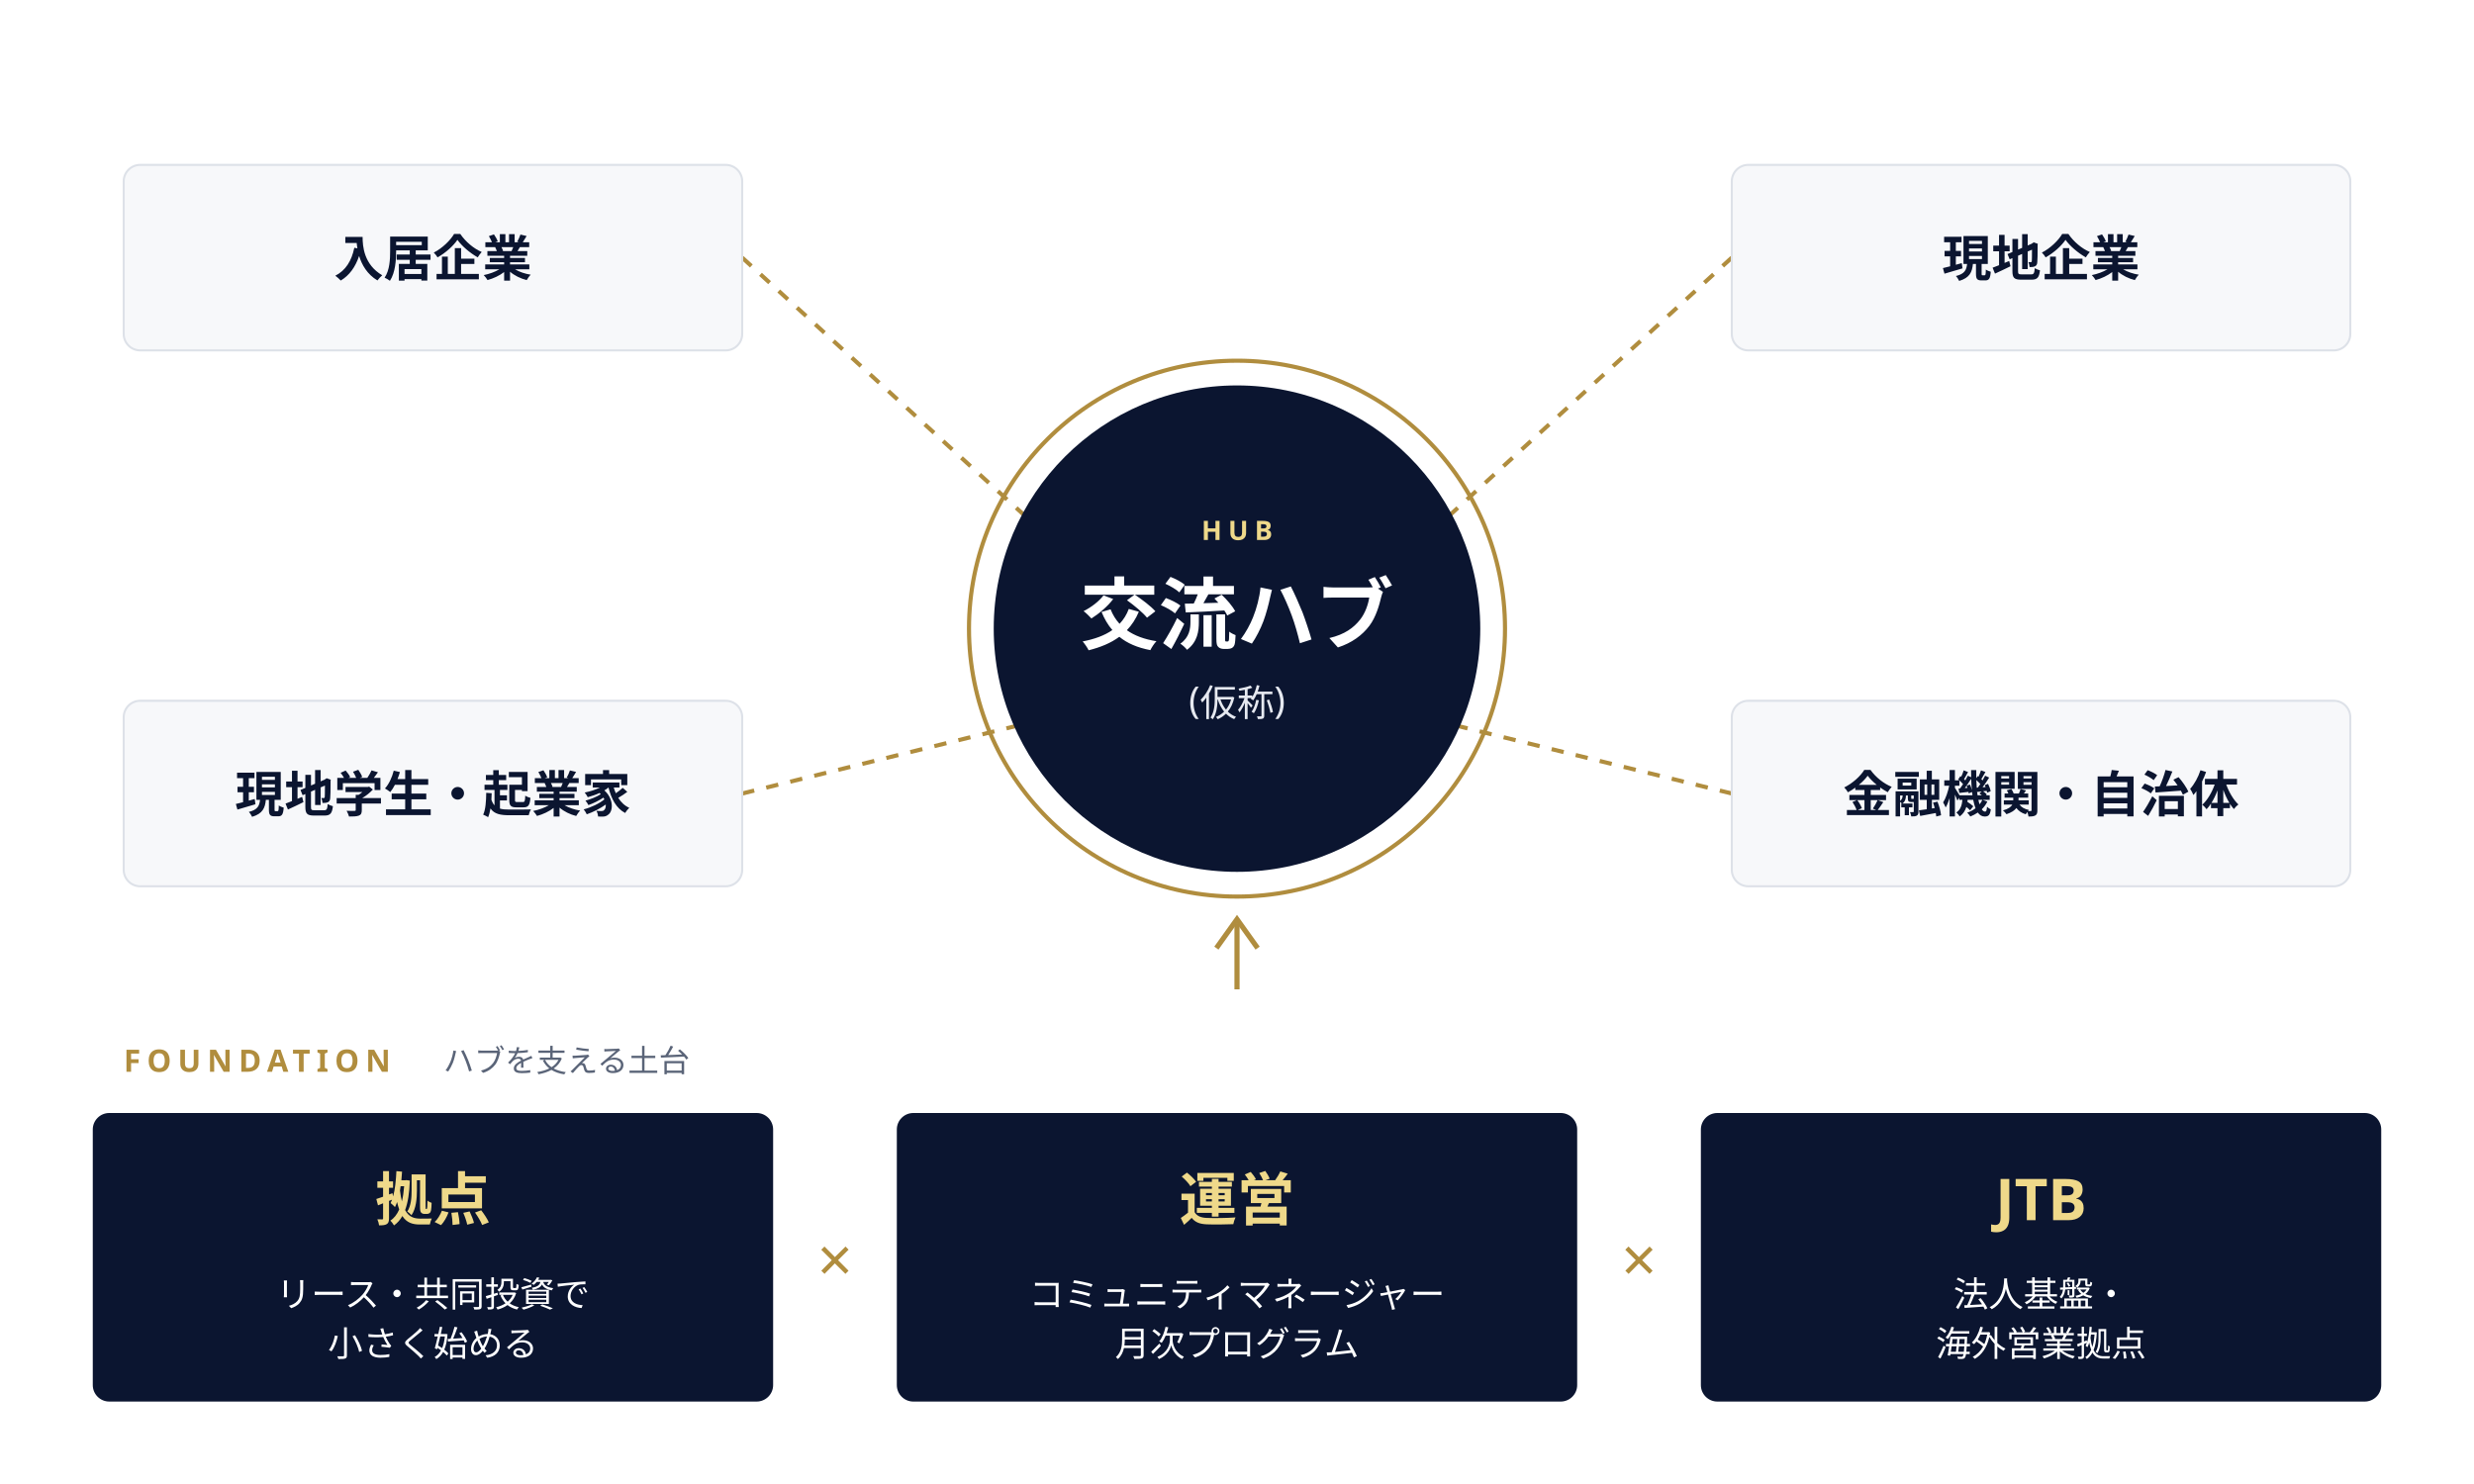
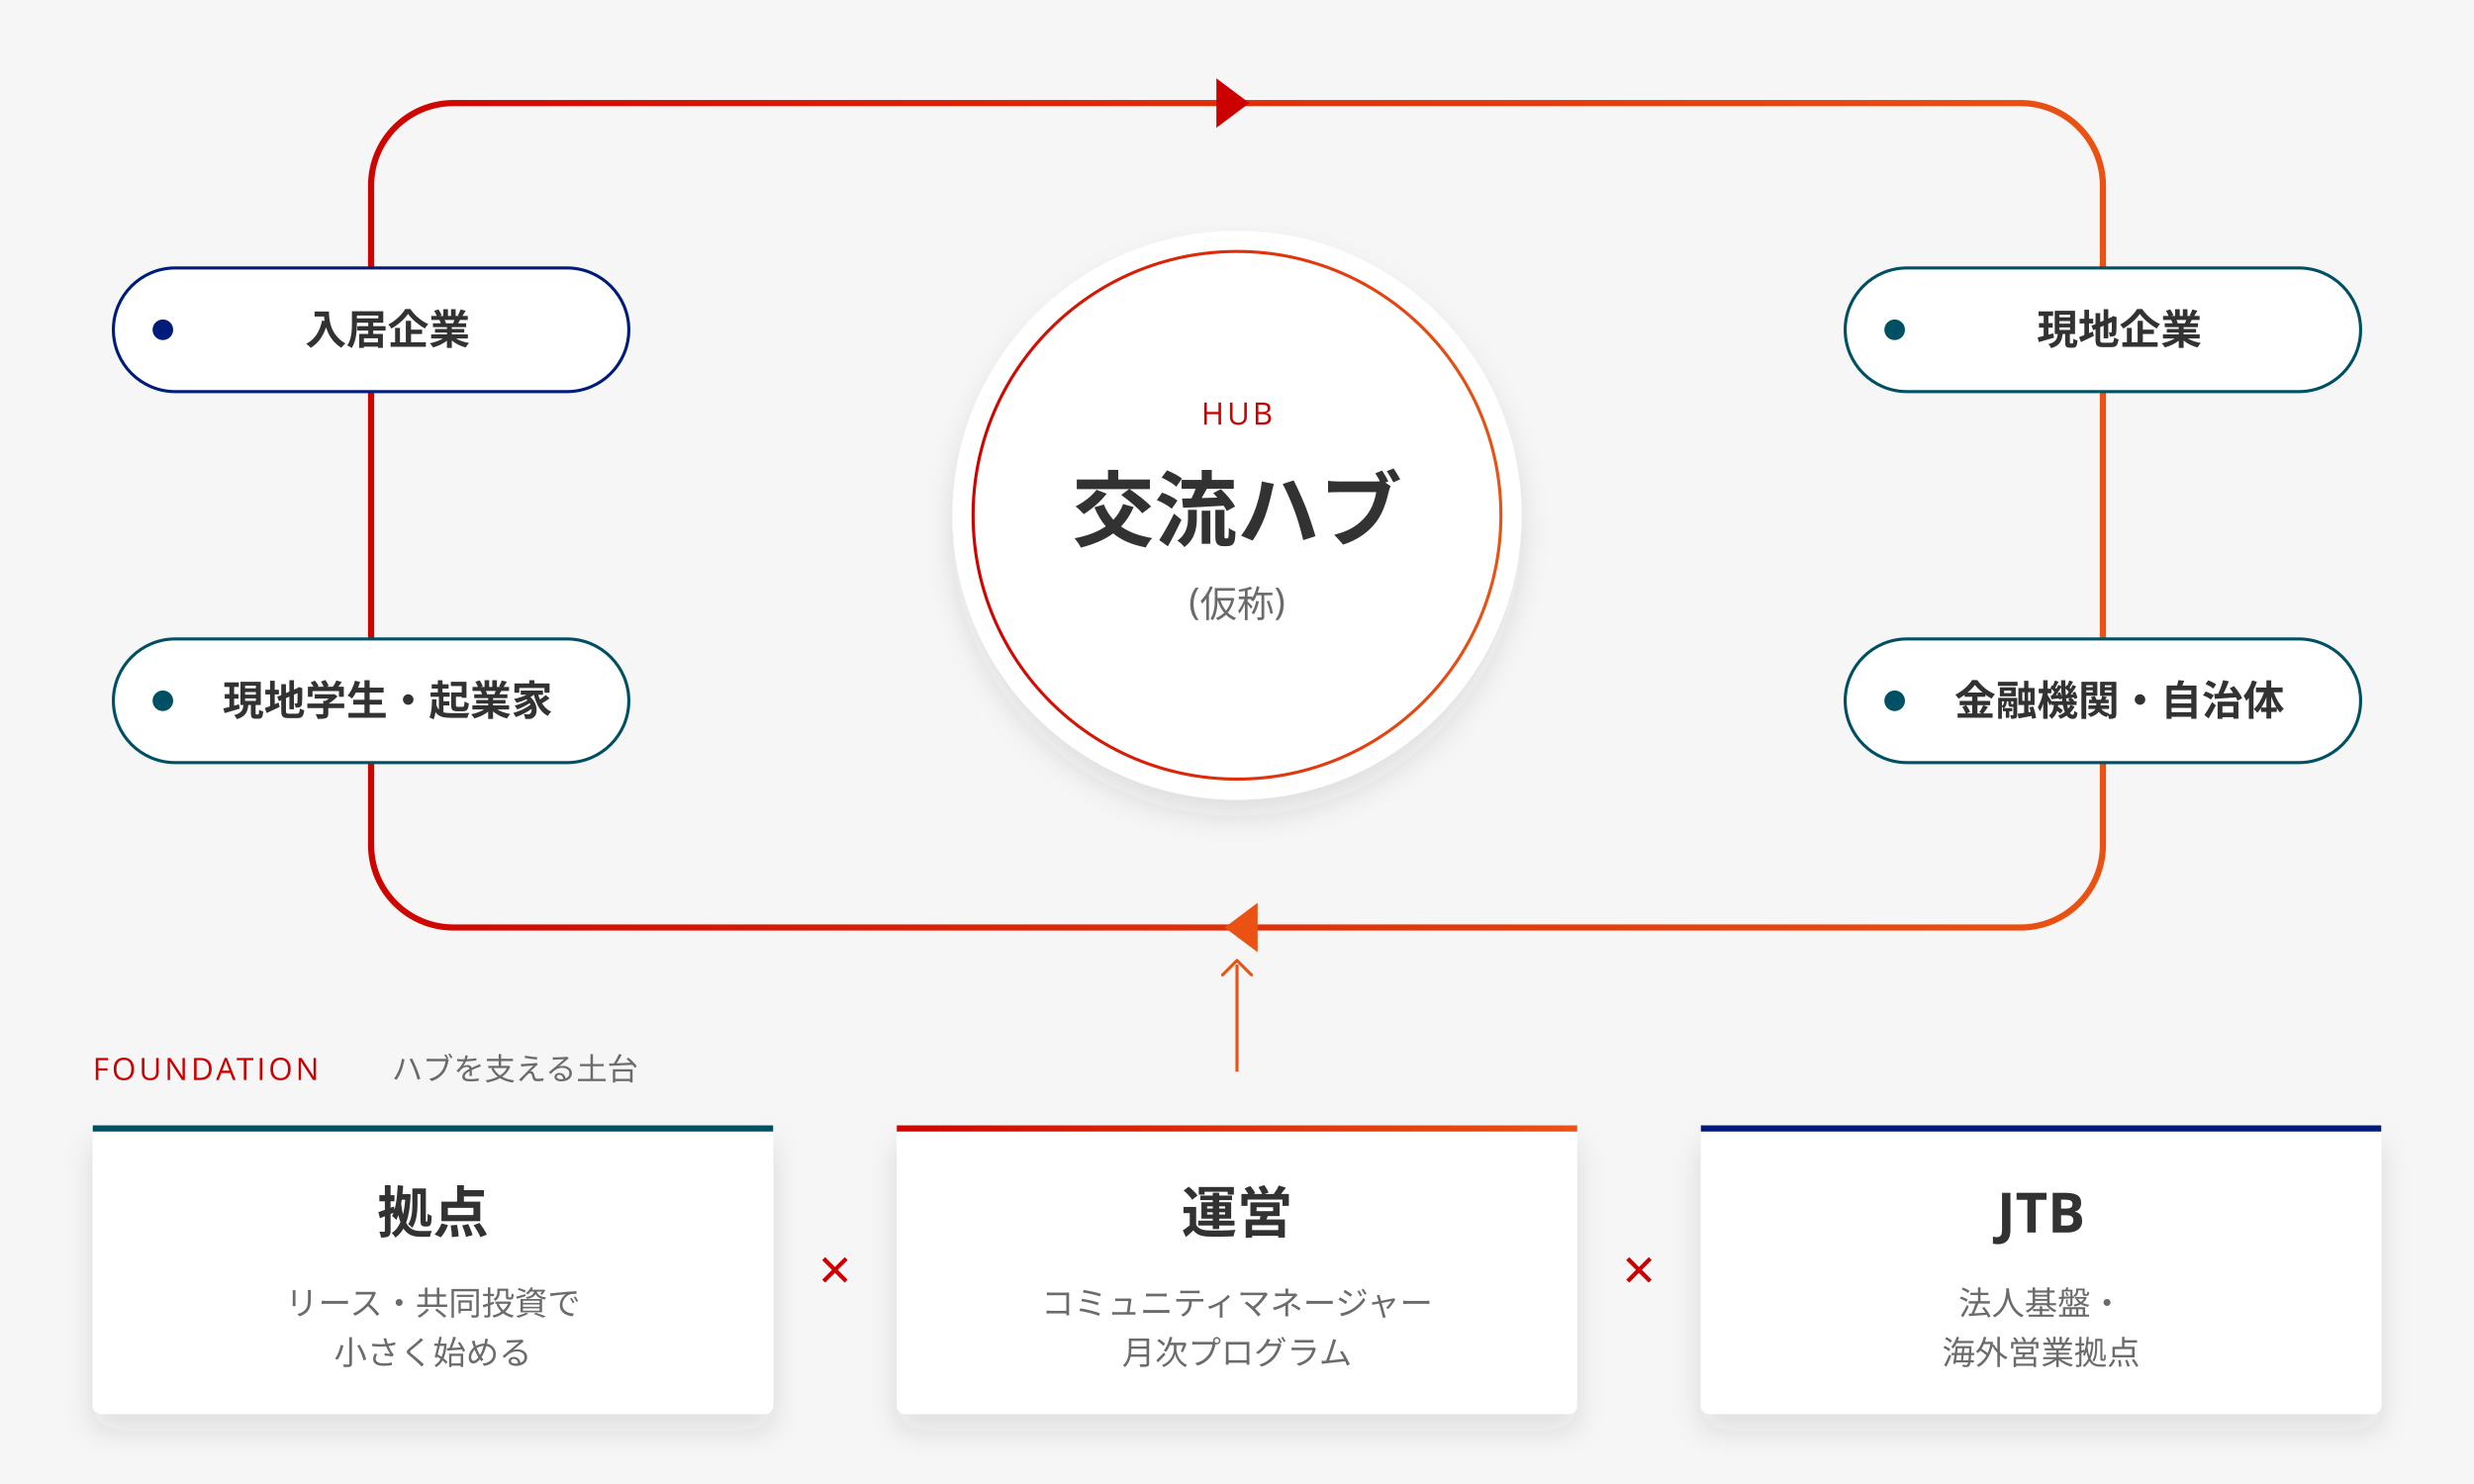
<svg xmlns="http://www.w3.org/2000/svg" viewBox="0 0 1200 720" width="1200" height="720" role="img" aria-labelledby="t d" font-family="'Noto Sans JP','Hiragino Sans','Yu Gothic',Meiryo,sans-serif">
-   <rect width="1200" height="720" fill="#fff" />
-   <g stroke="#B08D3E" stroke-width="2" stroke-dasharray="6 6" fill="none">
-     <path d="M360 125 L510 262" />
-     <path d="M840 125 L690 262" />
-     <path d="M360 385 L510 348" />
-     <path d="M840 385 L690 348" />
-   </g>
-   <g stroke="#B08D3E" stroke-width="2.5" fill="none">
-     <path d="M600 480 V448" />
-     <path d="M590 460 600 446 610 460" />
-   </g>
-   <circle cx="600" cy="305" r="118" fill="#0B1530" />
-   <circle cx="600" cy="305" r="130" fill="none" stroke="#B08D3E" stroke-width="2" />
-   <text x="600" y="262" font-size="13" letter-spacing="3" text-anchor="middle" fill="#EFD98A" font-weight="700">HUB</text>
-   <text x="600" y="312" font-size="38" text-anchor="middle" fill="#fff" font-weight="700">交流ハブ</text>
-   <text x="600" y="346" font-size="18" text-anchor="middle" fill="#E6E9F0">(仮称)</text>
-   <g font-size="24" font-weight="700" fill="#0B1530">
-     <rect x="60" y="80" width="300" height="90" rx="8" fill="#F7F8FA" stroke="#DDE1E8" />
-     <text x="210" y="134" text-anchor="middle">入居企業</text>
-     <rect x="840" y="80" width="300" height="90" rx="8" fill="#F7F8FA" stroke="#DDE1E8" />
-     <text x="990" y="134" text-anchor="middle">現地企業</text>
-     <rect x="60" y="340" width="300" height="90" rx="8" fill="#F7F8FA" stroke="#DDE1E8" />
-     <text x="210" y="394" text-anchor="middle">現地学生・起業家</text>
-     <rect x="840" y="340" width="300" height="90" rx="8" fill="#F7F8FA" stroke="#DDE1E8" />
-     <text x="990" y="394" text-anchor="middle">金融機関・自治体</text>
-   </g>
-   <text x="60" y="520" font-size="15" letter-spacing="3" fill="#B08D3E" font-weight="700">FOUNDATION</text>
-   <text x="215" y="520" font-size="15" fill="#5A6478">ハブを支える土台</text>
-   <g>
-     <rect x="45" y="540" width="330" height="140" rx="8" fill="#0B1530" />
-     <text x="210" y="592" font-size="28" text-anchor="middle" fill="#EFD98A" font-weight="700">拠点</text>
-     <text x="210" y="634" font-size="17" text-anchor="middle" fill="#fff">リース・共同投資で</text>
-     <text x="210" y="658" font-size="17" text-anchor="middle" fill="#fff">小さく始める</text>
-     <text x="405" y="622" font-size="30" text-anchor="middle" fill="#B08D3E">×</text>
-     <rect x="435" y="540" width="330" height="140" rx="8" fill="#0B1530" />
-     <text x="600" y="592" font-size="28" text-anchor="middle" fill="#EFD98A" font-weight="700">運営</text>
-     <text x="600" y="634" font-size="17" text-anchor="middle" fill="#fff">コミュニティマネージャー</text>
-     <text x="600" y="658" font-size="17" text-anchor="middle" fill="#fff">月次プログラム</text>
-     <text x="795" y="622" font-size="30" text-anchor="middle" fill="#B08D3E">×</text>
-     <rect x="825" y="540" width="330" height="140" rx="8" fill="#0B1530" />
-     <text x="990" y="592" font-size="28" text-anchor="middle" fill="#EFD98A" font-weight="700">JTB</text>
-     <text x="990" y="634" font-size="17" text-anchor="middle" fill="#fff">法人基盤・</text>
-     <text x="990" y="658" font-size="17" text-anchor="middle" fill="#fff">海外営業拠点</text>
-   </g>
+   <defs>
+     <linearGradient id="g" x1="0" y1="0" x2="1" y2="0">
+       <stop offset="0" stop-color="#cd0401" />
+       <stop offset=".5" stop-color="#de300b" />
+       <stop offset="1" stop-color="#ea5213" />
+     </linearGradient>
+     <filter id="sh" x="-10%" y="-10%" width="120%" height="140%">
+       <feDropShadow dx="0" dy="8" stdDeviation="7" flood-color="#323232" flood-opacity=".12" />
+     </filter>
+   </defs>
+   <rect width="1200" height="720" fill="#f6f6f6" />
+   <rect x="180" y="50" width="840" height="400" rx="40" fill="none" stroke="url(#g)" stroke-width="3" />
+   <path d="M590 38L606 50L590 62" fill="#cc0000" />
+   <path d="M610 438L594 450L610 462" fill="#ea5213" />
+   <circle cx="600" cy="250" r="138" fill="#fff" filter="url(#sh)" />
+   <circle cx="600" cy="250" r="128" fill="none" stroke="url(#g)" stroke-width="1.5" />
+   <text x="600" y="206" font-size="15" fill="#cc0000" text-anchor="middle" font-weight="500" font-family="'Open Sans','Helvetica Neue',Arial,sans-serif" letter-spacing="1.5">HUB</text>
+   <text x="600" y="262" font-size="40" fill="#323232" text-anchor="middle" font-weight="700">交流ハブ</text>
+   <text x="600" y="298" font-size="18" fill="#6b6b6b" text-anchor="middle" font-weight="400">(仮称)</text>
+   <rect x="55.0" y="130.0" width="250" height="60" rx="30.0" fill="#fff" stroke="#001c7b" stroke-width="1.5" />
+   <circle cx="79.0" cy="160" r="5" fill="#001c7b" />
+   <text x="188" y="167.0" font-size="20" fill="#323232" text-anchor="middle" font-weight="700">入居企業</text>
+   <rect x="895.0" y="130.0" width="250" height="60" rx="30.0" fill="#fff" stroke="#005064" stroke-width="1.5" />
+   <circle cx="919.0" cy="160" r="5" fill="#005064" />
+   <text x="1028" y="167.0" font-size="20" fill="#323232" text-anchor="middle" font-weight="700">現地企業</text>
+   <rect x="55.0" y="310.0" width="250" height="60" rx="30.0" fill="#fff" stroke="#005064" stroke-width="1.5" />
+   <circle cx="79.0" cy="340" r="5" fill="#005064" />
+   <text x="188" y="347.0" font-size="20" fill="#323232" text-anchor="middle" font-weight="700">現地学生・起業家</text>
+   <rect x="895.0" y="310.0" width="250" height="60" rx="30.0" fill="#fff" stroke="#005064" stroke-width="1.5" />
+   <circle cx="919.0" cy="340" r="5" fill="#005064" />
+   <text x="1028" y="347.0" font-size="20" fill="#323232" text-anchor="middle" font-weight="700">金融機関・自治体</text>
+   <path d="M600 520V468" stroke="#ea5213" stroke-width="1.5" />
+   <path d="M593 473L600 466L607 473" fill="none" stroke="#ea5213" stroke-width="1.5" stroke-linecap="round" stroke-linejoin="round" />
+   <text x="45" y="524" font-size="15" fill="#cc0000" text-anchor="start" font-weight="500" font-family="'Open Sans','Helvetica Neue',Arial,sans-serif" letter-spacing="1.5">FOUNDATION</text>
+   <text x="190" y="524" font-size="15" fill="#6b6b6b" text-anchor="start" font-weight="400">ハブを支える土台</text>
+   <rect x="45" y="546" width="330" height="140" rx="4" fill="#fff" filter="url(#sh)" />
+   <rect x="45" y="546" width="330" height="3" fill="#005064" />
+   <text x="210" y="598" font-size="27" fill="#323232" text-anchor="middle" font-weight="700">拠点</text>
+   <text x="210" y="638" font-size="16" fill="#6b6b6b" text-anchor="middle" font-weight="400">リース・共同投資で</text>
+   <text x="210" y="662" font-size="16" fill="#6b6b6b" text-anchor="middle" font-weight="400">小さく始める</text>
+   <text x="405" y="626" font-size="28" fill="#cc0000" text-anchor="middle" font-weight="300">×</text>
+   <rect x="435" y="546" width="330" height="140" rx="4" fill="#fff" filter="url(#sh)" />
+   <rect x="435" y="546" width="330" height="3" fill="url(#g)" />
+   <text x="600" y="598" font-size="27" fill="#323232" text-anchor="middle" font-weight="700">運営</text>
+   <text x="600" y="638" font-size="16" fill="#6b6b6b" text-anchor="middle" font-weight="400">コミュニティマネージャー</text>
+   <text x="600" y="662" font-size="16" fill="#6b6b6b" text-anchor="middle" font-weight="400">月次プログラム</text>
+   <text x="795" y="626" font-size="28" fill="#cc0000" text-anchor="middle" font-weight="300">×</text>
+   <rect x="825" y="546" width="330" height="140" rx="4" fill="#fff" filter="url(#sh)" />
+   <rect x="825" y="546" width="330" height="3" fill="#001c7b" />
+   <text x="990" y="598" font-size="27" fill="#323232" text-anchor="middle" font-weight="700">JTB</text>
+   <text x="990" y="638" font-size="16" fill="#6b6b6b" text-anchor="middle" font-weight="400">法人基盤・</text>
+   <text x="990" y="662" font-size="16" fill="#6b6b6b" text-anchor="middle" font-weight="400">海外営業拠点</text>
</svg>
